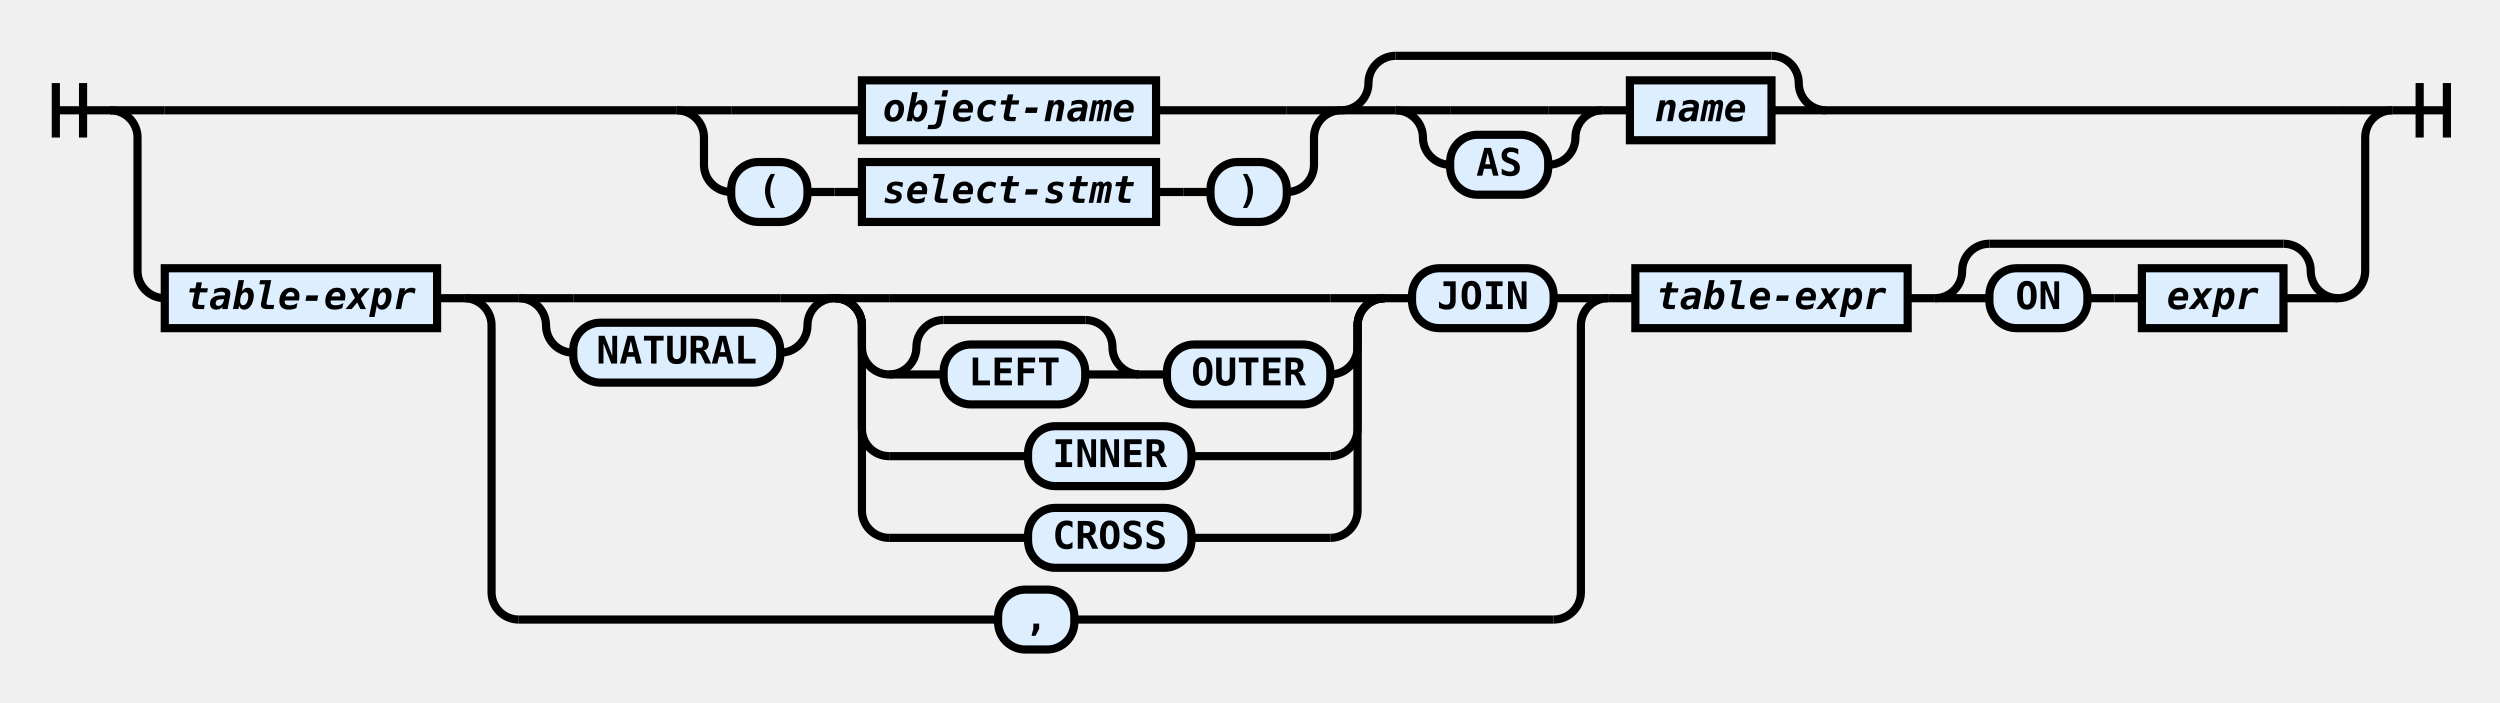
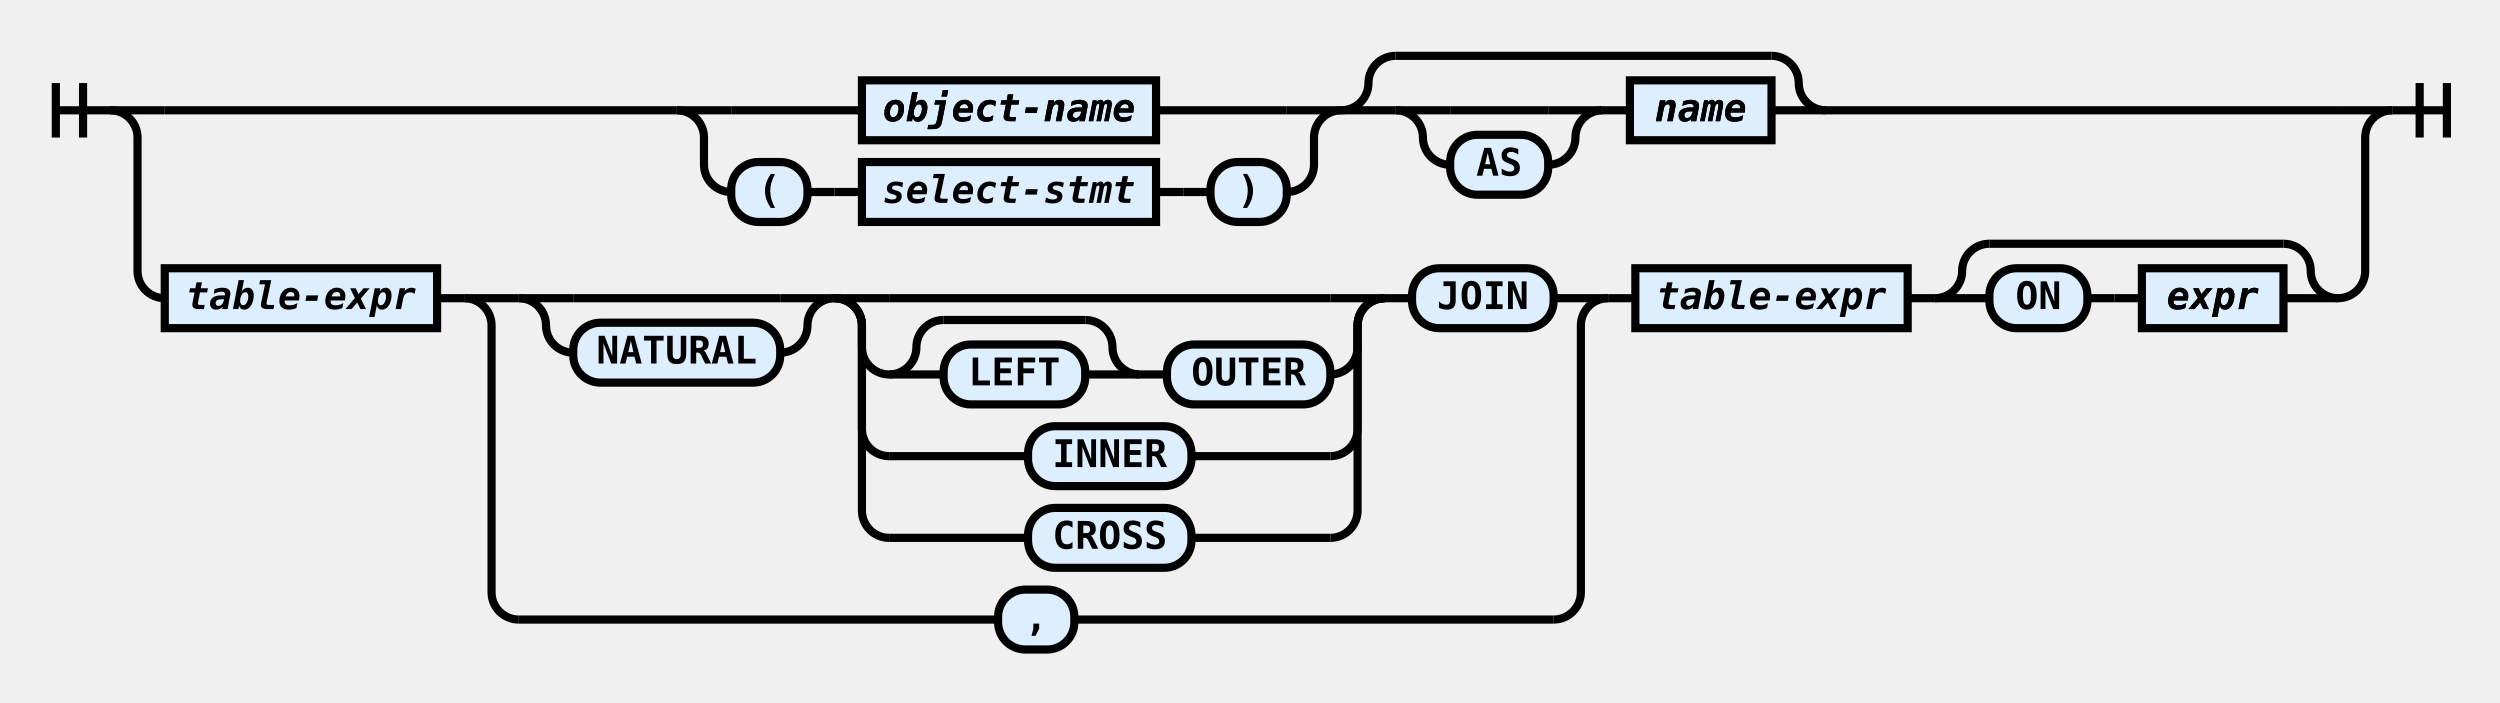
<svg xmlns="http://www.w3.org/2000/svg" class="railroad-diagram" height="258" viewBox="0 0 918 258" width="918">
  <g transform="translate(.5 .5)">
    <style type="text/css">
svg.railroad-diagram path {
    stroke-width: 3;
    stroke: black;
    fill: rgba(0,0,0,0);
}
svg.railroad-diagram text {
    font-family: "Consolas", "Monospace";
    font-size: 14px;
    font-weight: bold;
    text-anchor: middle;
}
svg.railroad-diagram text.diagram-text {
    font-size: 12px;
}
svg.railroad-diagram text.diagram-arrow {
    font-size: 16px;
}
svg.railroad-diagram text.label {
    text-anchor: start;
}
svg.railroad-diagram text.comment {
    font-family: "Consolas", "Monospace";
    font-size: 12px;
    font-style: italic;
}
svg.railroad-diagram g.non-terminal text {
    font-style: italic;
}
svg.railroad-diagram rect {
    stroke-width: 3;
    stroke: black;
    fill: #ddeeff;
}
svg.railroad-diagram path.diagram-text {
    stroke-width: 3;
    stroke: black;
    fill: white;
    cursor: help;
}
svg.railroad-diagram g.diagram-text:hover path.diagram-text {
    fill: #eee;
}
        </style>
    <path d="M 20 30 v 20 m 10 -20 v 20 m -10 -10 h 20.5" />
    <g>
      <path d="M40 40h0" />
      <path d="M878 40h0" />
      <path d="M40 40h20" />
      <g>
        <path d="M60 40h188" />
        <path d="M670 40h188" />
        <g>
          <path d="M248 40h0" />
          <path d="M492 40h0" />
          <path d="M248 40h20" />
          <g class="non-terminal">
            <path d="M268 40h48" />
            <path d="M424 40h48" />
            <rect height="22" width="108" x="316" y="29" />
-             <text x="370" y="44">object-name</text>
+             <a href="https://rspeele.gitbooks.io/rezoom-sql/doc/Language/Name.html#object-name">
+               <text x="370" y="44">object-name</text>
+               <text x="370" y="44">object-name</text>
+             </a>
          </g>
          <path d="M472 40h20" />
          <path d="M248 40a10 10 0 0 1 10 10v10a10 10 0 0 0 10 10" />
          <g>
            <path d="M268 70h0" />
            <path d="M472 70h0" />
            <g class="terminal">
              <path d="M268 70h0" />
              <path d="M296 70h0" />
              <rect height="22" rx="10" ry="10" width="28" x="268" y="59" />
              <text x="282" y="74">(</text>
            </g>
            <path d="M296 70h10" />
            <path d="M306 70h10" />
            <g class="non-terminal">
              <path d="M316 70h0" />
              <path d="M424 70h0" />
              <rect height="22" width="108" x="316" y="59" />
              <text x="370" y="74">select-stmt</text>
            </g>
            <path d="M424 70h10" />
            <path d="M434 70h10" />
            <g class="terminal">
              <path d="M444 70h0" />
              <path d="M472 70h0" />
              <rect height="22" rx="10" ry="10" width="28" x="444" y="59" />
              <text x="458" y="74">)</text>
            </g>
          </g>
          <path d="M472 70a10 10 0 0 0 10 -10v-10a10 10 0 0 1 10 -10" />
        </g>
        <g>
          <path d="M492 40h0" />
          <path d="M670 40h0" />
          <path d="M492 40a10 10 0 0 0 10 -10v0a10 10 0 0 1 10 -10" />
          <g>
            <path d="M512 20h138" />
          </g>
          <path d="M650 20a10 10 0 0 1 10 10v0a10 10 0 0 0 10 10" />
          <path d="M492 40h20" />
          <g>
            <path d="M512 40h0" />
            <path d="M650 40h0" />
            <g>
              <path d="M512 40h0" />
              <path d="M588 40h0" />
              <path d="M512 40h20" />
              <g>
                <path d="M532 40h36" />
              </g>
              <path d="M568 40h20" />
              <path d="M512 40a10 10 0 0 1 10 10v0a10 10 0 0 0 10 10" />
              <g class="terminal">
                <path d="M532 60h0" />
                <path d="M568 60h0" />
                <rect height="22" rx="10" ry="10" width="36" x="532" y="49" />
                <text x="550" y="64">AS</text>
              </g>
              <path d="M568 60a10 10 0 0 0 10 -10v0a10 10 0 0 1 10 -10" />
            </g>
            <path d="M588 40h10" />
            <g class="non-terminal">
              <path d="M598 40h0" />
              <path d="M650 40h0" />
              <rect height="22" width="52" x="598" y="29" />
-               <text x="624" y="44">name</text>
+               <a href="https://rspeele.gitbooks.io/rezoom-sql/doc/Language/Name.html#name">
+                 <text x="624" y="44">name</text>
+                 <text x="624" y="44">name</text>
+               </a>
            </g>
          </g>
          <path d="M650 40h20" />
        </g>
      </g>
      <path d="M858 40h20" />
      <path d="M40 40a10 10 0 0 1 10 10v49a10 10 0 0 0 10 10" />
      <g>
        <path d="M60 109h0" />
        <path d="M858 109h0" />
        <g class="non-terminal">
          <path d="M60 109h0" />
          <path d="M160 109h0" />
          <rect height="22" width="100" x="60" y="98" />
          <text x="110" y="113">table-expr</text>
        </g>
        <path d="M160 109h10" />
        <g>
          <path d="M170 109h0" />
          <path d="M590 109h0" />
          <path d="M170 109h20" />
          <g>
            <path d="M190 109h0" />
            <path d="M570 109h0" />
            <g>
              <path d="M190 109h0" />
              <path d="M306 109h0" />
              <path d="M190 109h20" />
              <g>
                <path d="M210 109h76" />
              </g>
              <path d="M286 109h20" />
              <path d="M190 109a10 10 0 0 1 10 10v0a10 10 0 0 0 10 10" />
              <g class="terminal">
                <path d="M210 129h0" />
                <path d="M286 129h0" />
                <rect height="22" rx="10" ry="10" width="76" x="210" y="118" />
                <text x="248" y="133">NATURAL</text>
              </g>
              <path d="M286 129a10 10 0 0 0 10 -10v0a10 10 0 0 1 10 -10" />
            </g>
            <g>
              <path d="M306 109h0" />
              <path d="M508 109h0" />
              <path d="M306 109h20" />
              <g>
                <path d="M326 109h162" />
              </g>
              <path d="M488 109h20" />
              <path d="M306 109a10 10 0 0 1 10 10v8a10 10 0 0 0 10 10" />
              <g>
                <path d="M326 137h0" />
                <path d="M488 137h0" />
                <g>
                  <path d="M326 137h0" />
                  <path d="M418 137h0" />
                  <path d="M326 137a10 10 0 0 0 10 -10v0a10 10 0 0 1 10 -10" />
                  <g>
                    <path d="M346 117h52" />
                  </g>
                  <path d="M398 117a10 10 0 0 1 10 10v0a10 10 0 0 0 10 10" />
                  <path d="M326 137h20" />
                  <g class="terminal">
                    <path d="M346 137h0" />
                    <path d="M398 137h0" />
                    <rect height="22" rx="10" ry="10" width="52" x="346" y="126" />
                    <text x="372" y="141">LEFT</text>
                  </g>
                  <path d="M398 137h20" />
                </g>
                <path d="M418 137h10" />
                <g class="terminal">
                  <path d="M428 137h0" />
                  <path d="M488 137h0" />
                  <rect height="22" rx="10" ry="10" width="60" x="428" y="126" />
                  <text x="458" y="141">OUTER</text>
                </g>
              </g>
              <path d="M488 137a10 10 0 0 0 10 -10v-8a10 10 0 0 1 10 -10" />
              <path d="M306 109a10 10 0 0 1 10 10v38a10 10 0 0 0 10 10" />
              <g class="terminal">
                <path d="M326 167h51" />
                <path d="M437 167h51" />
                <rect height="22" rx="10" ry="10" width="60" x="377" y="156" />
                <text x="407" y="171">INNER</text>
              </g>
              <path d="M488 167a10 10 0 0 0 10 -10v-38a10 10 0 0 1 10 -10" />
              <path d="M306 109a10 10 0 0 1 10 10v68a10 10 0 0 0 10 10" />
              <g class="terminal">
                <path d="M326 197h51" />
                <path d="M437 197h51" />
                <rect height="22" rx="10" ry="10" width="60" x="377" y="186" />
                <text x="407" y="201">CROSS</text>
              </g>
              <path d="M488 197a10 10 0 0 0 10 -10v-68a10 10 0 0 1 10 -10" />
            </g>
            <path d="M508 109h10" />
            <g class="terminal">
              <path d="M518 109h0" />
              <path d="M570 109h0" />
              <rect height="22" rx="10" ry="10" width="52" x="518" y="98" />
              <text x="544" y="113">JOIN</text>
            </g>
          </g>
          <path d="M570 109h20" />
          <path d="M170 109a10 10 0 0 1 10 10v98a10 10 0 0 0 10 10" />
          <g class="terminal">
            <path d="M190 227h176" />
            <path d="M394 227h176" />
            <rect height="22" rx="10" ry="10" width="28" x="366" y="216" />
            <text x="380" y="231">,</text>
          </g>
          <path d="M570 227a10 10 0 0 0 10 -10v-98a10 10 0 0 1 10 -10" />
        </g>
        <path d="M590 109h10" />
        <g class="non-terminal">
          <path d="M600 109h0" />
          <path d="M700 109h0" />
          <rect height="22" width="100" x="600" y="98" />
          <text x="650" y="113">table-expr</text>
        </g>
        <path d="M700 109h10" />
        <g>
          <path d="M710 109h0" />
          <path d="M858 109h0" />
          <path d="M710 109a10 10 0 0 0 10 -10v0a10 10 0 0 1 10 -10" />
          <g>
            <path d="M730 89h108" />
          </g>
          <path d="M838 89a10 10 0 0 1 10 10v0a10 10 0 0 0 10 10" />
          <path d="M710 109h20" />
          <g>
            <path d="M730 109h0" />
            <path d="M838 109h0" />
            <g class="terminal">
              <path d="M730 109h0" />
              <path d="M766 109h0" />
              <rect height="22" rx="10" ry="10" width="36" x="730" y="98" />
              <text x="748" y="113">ON</text>
            </g>
            <path d="M766 109h10" />
            <path d="M776 109h10" />
            <g class="non-terminal">
              <path d="M786 109h0" />
              <path d="M838 109h0" />
              <rect height="22" width="52" x="786" y="98" />
-               <text x="812" y="113">expr</text>
+               <a href="https://rspeele.gitbooks.io/rezoom-sql/doc/Language/Expr.html#expr">
+                 <text x="812" y="113">expr</text>
+                 <text x="812" y="113">expr</text>
+               </a>
            </g>
          </g>
          <path d="M838 109h20" />
        </g>
      </g>
      <path d="M858 109a10 10 0 0 0 10 -10v-49a10 10 0 0 1 10 -10" />
    </g>
    <path d="M 878 40 h 20 m -10 -10 v 20 m 10 -20 v 20" />
  </g>
</svg>
